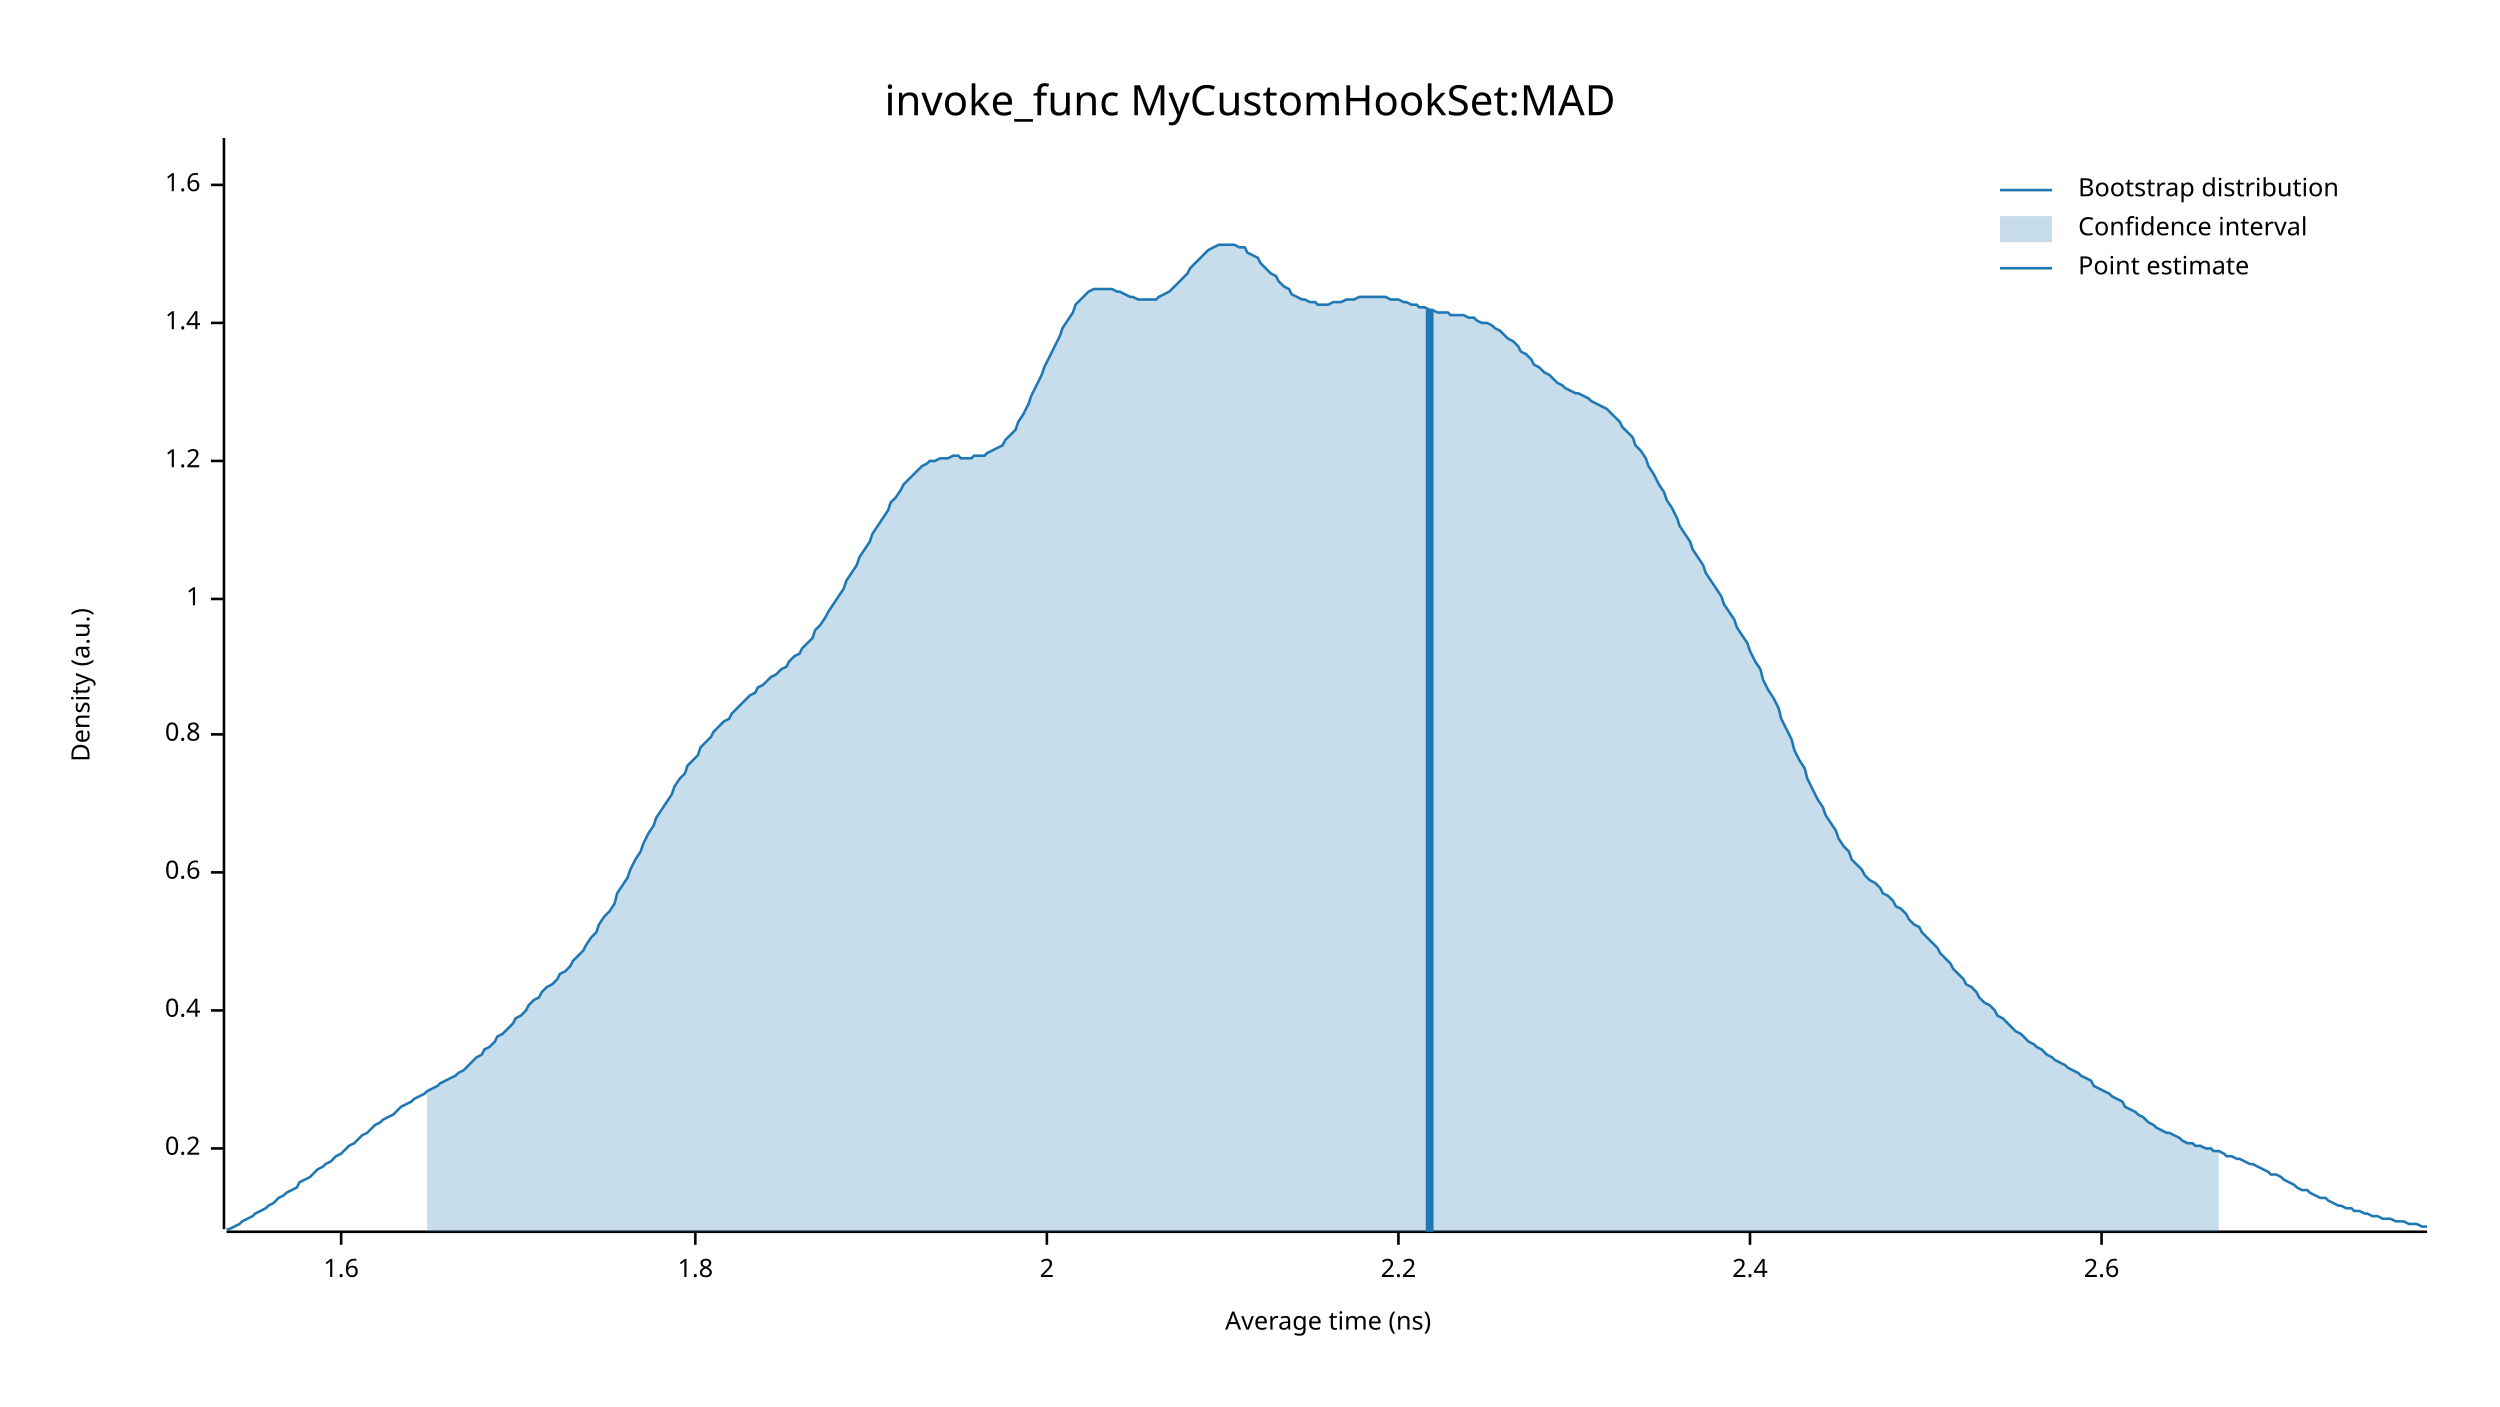
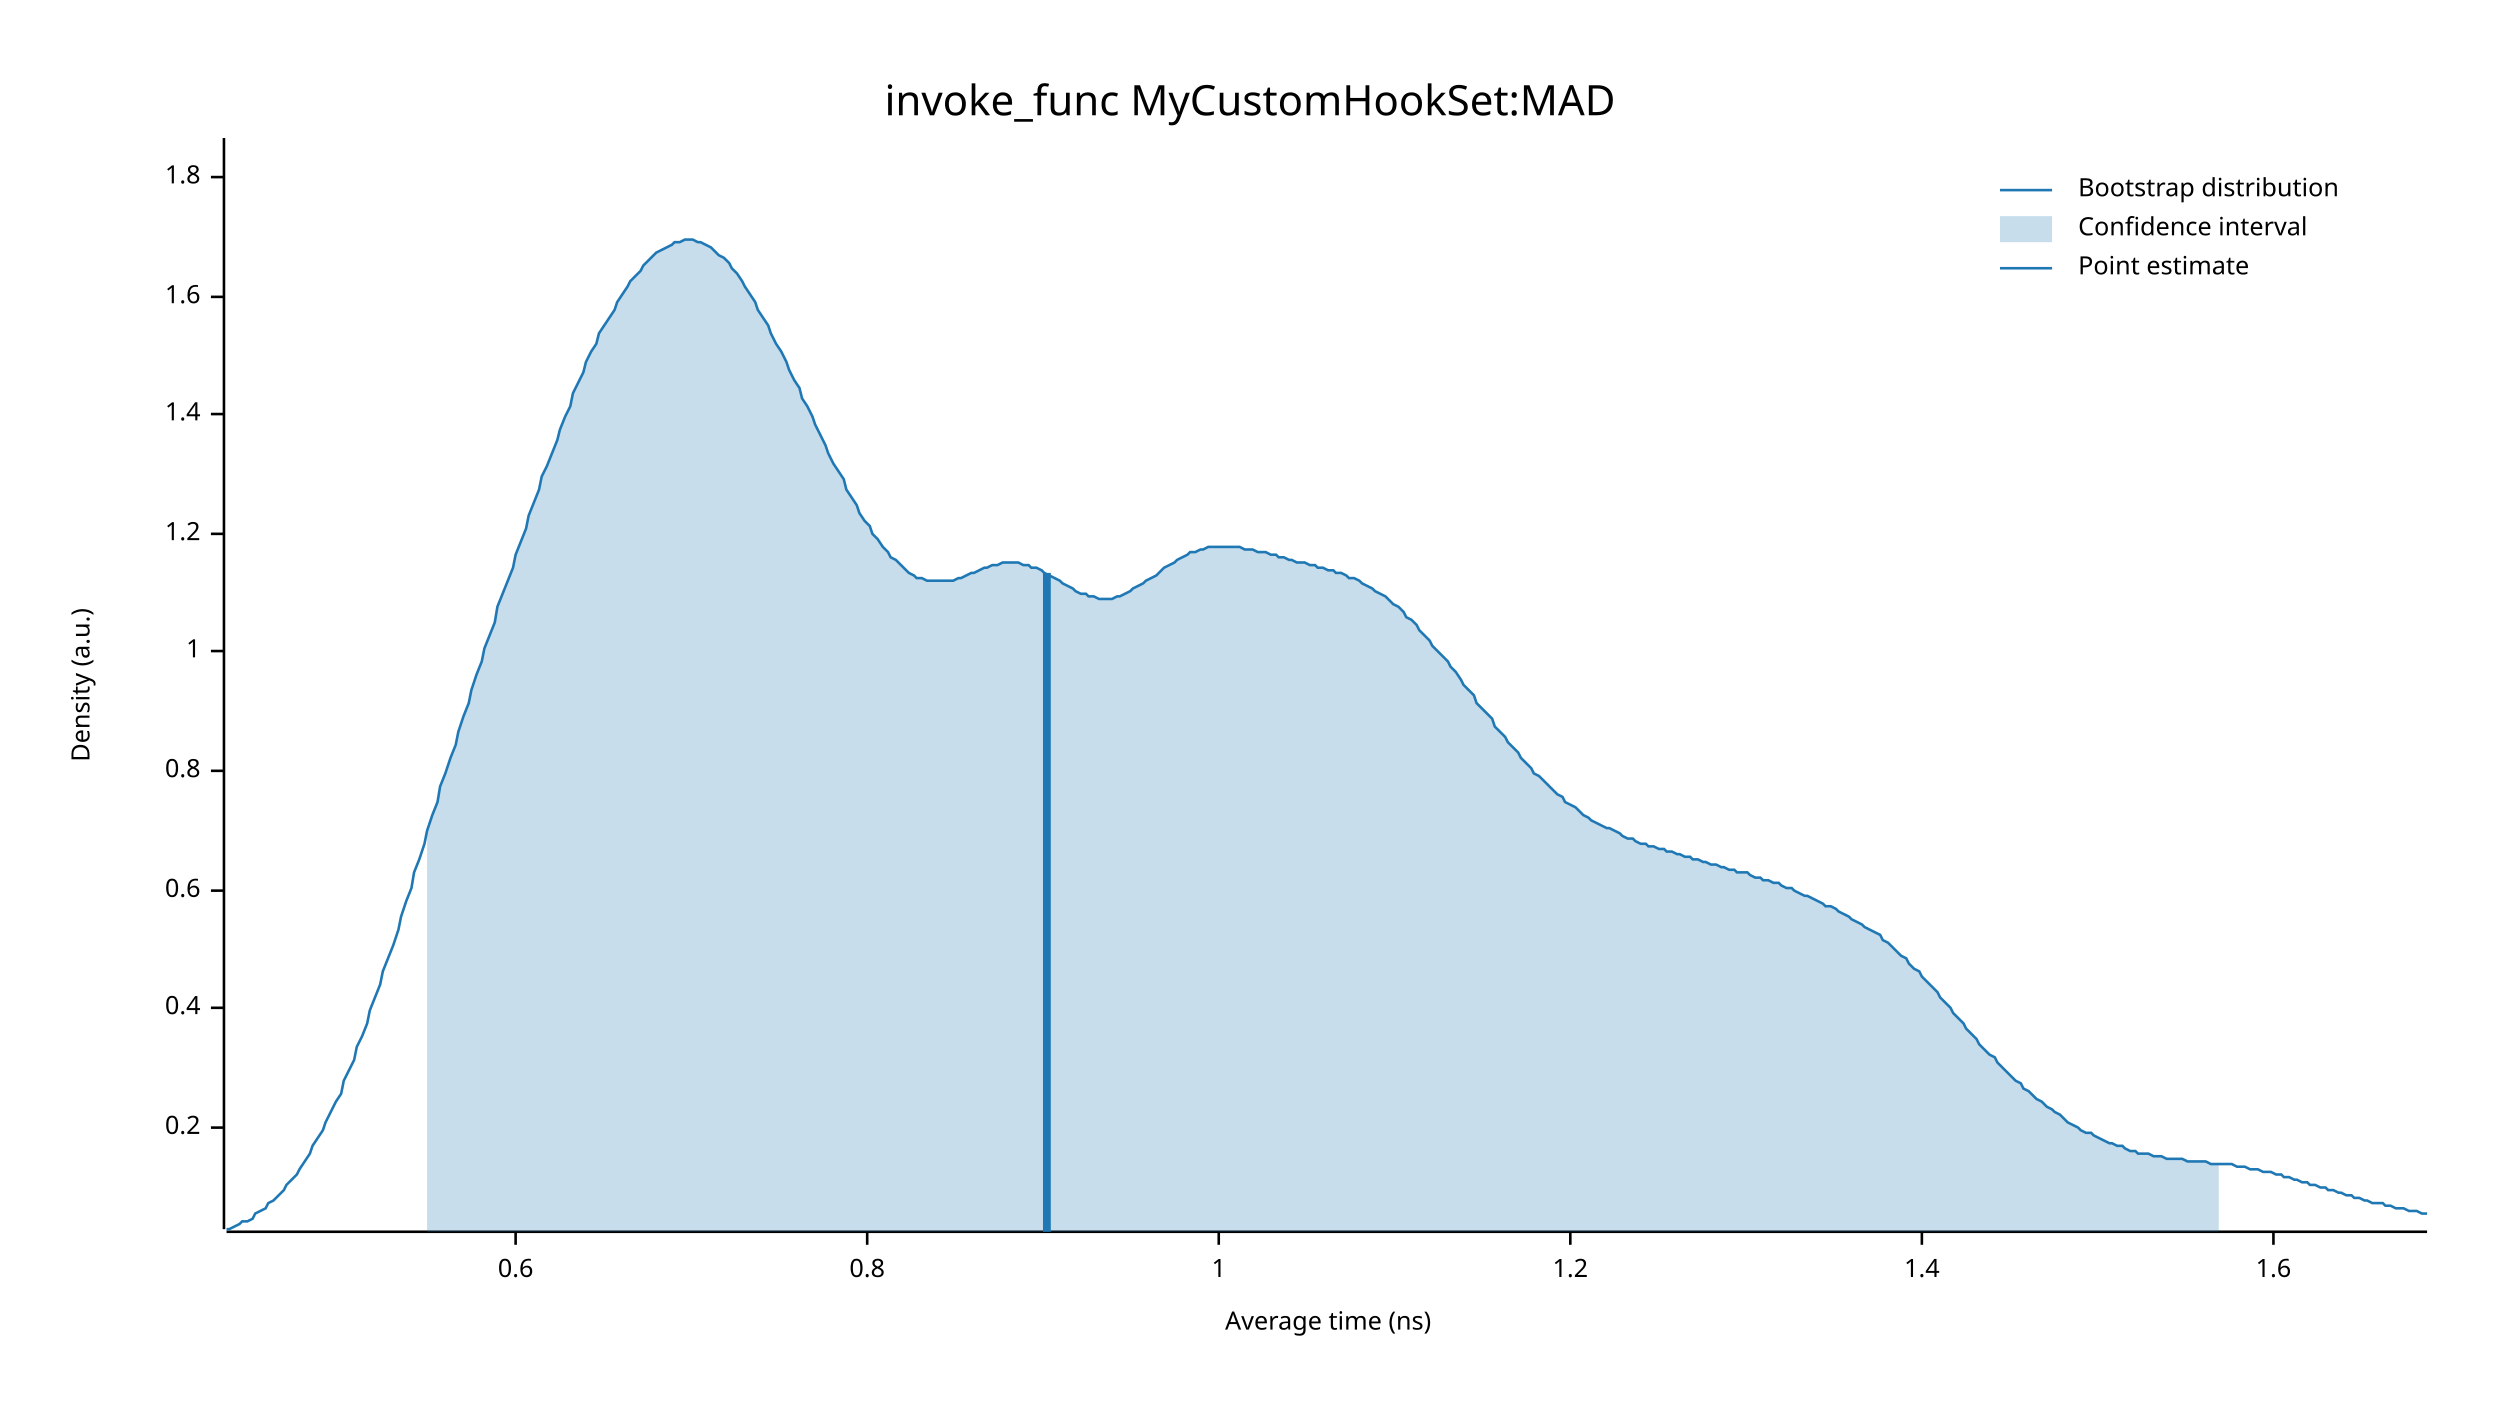
<svg xmlns="http://www.w3.org/2000/svg" width="960" height="540" viewBox="0 0 960 540">
  <text x="480" y="32" dy="0.76em" text-anchor="middle" font-family="sans-serif" font-size="16.129" opacity="1" fill="#000000">
invoke_func MyCustomHookSet:MAD
</text>
  <text x="27" y="263" dy="0.76em" text-anchor="middle" font-family="sans-serif" font-size="9.677" opacity="1" fill="#000000" transform="rotate(270, 27, 263)">
Density (a.u.)
</text>
  <text x="510" y="513" dy="-0.5ex" text-anchor="middle" font-family="sans-serif" font-size="9.677" opacity="1" fill="#000000">
Average time (ns)
</text>
  <polyline fill="none" opacity="1" stroke="#000000" stroke-width="1" points="86,53 86,472 " />
-   <text x="77" y="441" dy="0.5ex" text-anchor="end" font-family="sans-serif" font-size="9.677" opacity="1" fill="#000000">
+   <text x="77" y="433" dy="0.5ex" text-anchor="end" font-family="sans-serif" font-size="9.677" opacity="1" fill="#000000">
0.2
</text>
-   <polyline fill="none" opacity="1" stroke="#000000" stroke-width="1" points="81,441 86,441 " />
-   <text x="77" y="388" dy="0.5ex" text-anchor="end" font-family="sans-serif" font-size="9.677" opacity="1" fill="#000000">
+   <polyline fill="none" opacity="1" stroke="#000000" stroke-width="1" points="81,433 86,433 " />
+   <text x="77" y="387" dy="0.5ex" text-anchor="end" font-family="sans-serif" font-size="9.677" opacity="1" fill="#000000">
0.4
</text>
-   <polyline fill="none" opacity="1" stroke="#000000" stroke-width="1" points="81,388 86,388 " />
-   <text x="77" y="335" dy="0.5ex" text-anchor="end" font-family="sans-serif" font-size="9.677" opacity="1" fill="#000000">
+   <polyline fill="none" opacity="1" stroke="#000000" stroke-width="1" points="81,387 86,387 " />
+   <text x="77" y="342" dy="0.5ex" text-anchor="end" font-family="sans-serif" font-size="9.677" opacity="1" fill="#000000">
0.6
</text>
-   <polyline fill="none" opacity="1" stroke="#000000" stroke-width="1" points="81,335 86,335 " />
-   <text x="77" y="282" dy="0.5ex" text-anchor="end" font-family="sans-serif" font-size="9.677" opacity="1" fill="#000000">
+   <polyline fill="none" opacity="1" stroke="#000000" stroke-width="1" points="81,342 86,342 " />
+   <text x="77" y="296" dy="0.5ex" text-anchor="end" font-family="sans-serif" font-size="9.677" opacity="1" fill="#000000">
0.8
</text>
-   <polyline fill="none" opacity="1" stroke="#000000" stroke-width="1" points="81,282 86,282 " />
-   <text x="77" y="230" dy="0.5ex" text-anchor="end" font-family="sans-serif" font-size="9.677" opacity="1" fill="#000000">
+   <polyline fill="none" opacity="1" stroke="#000000" stroke-width="1" points="81,296 86,296 " />
+   <text x="77" y="250" dy="0.5ex" text-anchor="end" font-family="sans-serif" font-size="9.677" opacity="1" fill="#000000">
1
</text>
-   <polyline fill="none" opacity="1" stroke="#000000" stroke-width="1" points="81,230 86,230 " />
-   <text x="77" y="177" dy="0.5ex" text-anchor="end" font-family="sans-serif" font-size="9.677" opacity="1" fill="#000000">
+   <polyline fill="none" opacity="1" stroke="#000000" stroke-width="1" points="81,250 86,250 " />
+   <text x="77" y="205" dy="0.5ex" text-anchor="end" font-family="sans-serif" font-size="9.677" opacity="1" fill="#000000">
1.2
</text>
-   <polyline fill="none" opacity="1" stroke="#000000" stroke-width="1" points="81,177 86,177 " />
-   <text x="77" y="124" dy="0.5ex" text-anchor="end" font-family="sans-serif" font-size="9.677" opacity="1" fill="#000000">
+   <polyline fill="none" opacity="1" stroke="#000000" stroke-width="1" points="81,205 86,205 " />
+   <text x="77" y="159" dy="0.5ex" text-anchor="end" font-family="sans-serif" font-size="9.677" opacity="1" fill="#000000">
1.4
</text>
-   <polyline fill="none" opacity="1" stroke="#000000" stroke-width="1" points="81,124 86,124 " />
-   <text x="77" y="71" dy="0.5ex" text-anchor="end" font-family="sans-serif" font-size="9.677" opacity="1" fill="#000000">
+   <polyline fill="none" opacity="1" stroke="#000000" stroke-width="1" points="81,159 86,159 " />
+   <text x="77" y="114" dy="0.5ex" text-anchor="end" font-family="sans-serif" font-size="9.677" opacity="1" fill="#000000">
1.6
</text>
-   <polyline fill="none" opacity="1" stroke="#000000" stroke-width="1" points="81,71 86,71 " />
+   <polyline fill="none" opacity="1" stroke="#000000" stroke-width="1" points="81,114 86,114 " />
+   <text x="77" y="68" dy="0.5ex" text-anchor="end" font-family="sans-serif" font-size="9.677" opacity="1" fill="#000000">
+ 1.8
+ </text>
+   <polyline fill="none" opacity="1" stroke="#000000" stroke-width="1" points="81,68 86,68 " />
  <polyline fill="none" opacity="1" stroke="#000000" stroke-width="1" points="87,473 932,473 " />
-   <text x="131" y="483" dy="0.76em" text-anchor="middle" font-family="sans-serif" font-size="9.677" opacity="1" fill="#000000">
+   <text x="198" y="483" dy="0.76em" text-anchor="middle" font-family="sans-serif" font-size="9.677" opacity="1" fill="#000000">
+ 0.6
+ </text>
+   <polyline fill="none" opacity="1" stroke="#000000" stroke-width="1" points="198,473 198,478 " />
+   <text x="333" y="483" dy="0.76em" text-anchor="middle" font-family="sans-serif" font-size="9.677" opacity="1" fill="#000000">
+ 0.8
+ </text>
+   <polyline fill="none" opacity="1" stroke="#000000" stroke-width="1" points="333,473 333,478 " />
+   <text x="468" y="483" dy="0.76em" text-anchor="middle" font-family="sans-serif" font-size="9.677" opacity="1" fill="#000000">
+ 1
+ </text>
+   <polyline fill="none" opacity="1" stroke="#000000" stroke-width="1" points="468,473 468,478 " />
+   <text x="603" y="483" dy="0.76em" text-anchor="middle" font-family="sans-serif" font-size="9.677" opacity="1" fill="#000000">
+ 1.2
+ </text>
+   <polyline fill="none" opacity="1" stroke="#000000" stroke-width="1" points="603,473 603,478 " />
+   <text x="738" y="483" dy="0.76em" text-anchor="middle" font-family="sans-serif" font-size="9.677" opacity="1" fill="#000000">
+ 1.4
+ </text>
+   <polyline fill="none" opacity="1" stroke="#000000" stroke-width="1" points="738,473 738,478 " />
+   <text x="873" y="483" dy="0.76em" text-anchor="middle" font-family="sans-serif" font-size="9.677" opacity="1" fill="#000000">
1.6
</text>
-   <polyline fill="none" opacity="1" stroke="#000000" stroke-width="1" points="131,473 131,478 " />
-   <text x="267" y="483" dy="0.76em" text-anchor="middle" font-family="sans-serif" font-size="9.677" opacity="1" fill="#000000">
- 1.8
- </text>
-   <polyline fill="none" opacity="1" stroke="#000000" stroke-width="1" points="267,473 267,478 " />
-   <text x="402" y="483" dy="0.76em" text-anchor="middle" font-family="sans-serif" font-size="9.677" opacity="1" fill="#000000">
- 2
- </text>
-   <polyline fill="none" opacity="1" stroke="#000000" stroke-width="1" points="402,473 402,478 " />
-   <text x="537" y="483" dy="0.76em" text-anchor="middle" font-family="sans-serif" font-size="9.677" opacity="1" fill="#000000">
- 2.2
- </text>
-   <polyline fill="none" opacity="1" stroke="#000000" stroke-width="1" points="537,473 537,478 " />
-   <text x="672" y="483" dy="0.76em" text-anchor="middle" font-family="sans-serif" font-size="9.677" opacity="1" fill="#000000">
- 2.4
- </text>
-   <polyline fill="none" opacity="1" stroke="#000000" stroke-width="1" points="672,473 672,478 " />
-   <text x="807" y="483" dy="0.76em" text-anchor="middle" font-family="sans-serif" font-size="9.677" opacity="1" fill="#000000">
- 2.6
- </text>
-   <polyline fill="none" opacity="1" stroke="#000000" stroke-width="1" points="807,473 807,478 " />
-   <polyline fill="none" opacity="1" stroke="#1F78B4" stroke-width="1" points="87,472 88,472 90,471 92,470 93,469 95,468 97,467 98,466 100,465 102,464 103,463 105,462 107,460 109,459 110,458 112,457 114,456 115,454 117,453 119,452 120,451 122,449 124,448 125,447 127,446 129,444 131,443 132,442 134,440 136,439 137,438 139,436 141,435 142,434 144,432 146,431 147,430 149,429 151,428 153,426 154,425 156,424 158,423 159,422 161,421 163,420 164,419 166,418 168,417 169,416 171,415 173,414 175,413 176,412 178,411 180,409 181,408 183,406 185,405 186,403 188,402 190,400 191,398 193,397 195,395 197,393 198,391 200,390 202,388 203,386 205,384 207,383 208,381 210,379 212,378 214,376 215,374 217,373 219,371 220,369 222,367 224,365 225,363 227,360 229,358 230,355 232,352 234,350 236,347 237,343 239,340 241,337 242,334 244,330 246,327 247,324 249,320 251,317 252,314 254,311 256,308 258,305 259,302 261,299 263,297 264,294 266,292 268,290 269,287 271,285 273,283 274,281 276,279 278,277 280,276 281,274 283,272 285,270 286,269 288,267 290,266 291,264 293,263 295,261 296,260 298,259 300,257 302,256 303,254 305,252 307,251 308,249 310,247 312,245 313,242 315,240 317,237 318,235 320,232 322,229 324,226 325,223 327,220 329,217 330,214 332,211 334,208 335,205 337,202 339,199 341,196 342,193 344,191 346,188 347,186 349,184 351,182 352,181 354,179 356,178 357,177 359,177 361,176 363,176 364,176 366,175 368,175 369,176 371,176 373,176 374,175 376,175 378,175 379,174 381,173 383,172 385,171 386,169 388,167 390,165 391,162 393,159 395,155 396,152 398,148 400,144 401,141 403,137 405,133 407,129 408,126 410,123 412,120 413,117 415,115 417,113 418,112 420,111 422,111 423,111 425,111 427,111 429,112 430,112 432,113 434,114 435,114 437,115 439,115 440,115 442,115 444,115 445,114 447,113 449,112 451,110 452,109 454,107 456,105 457,103 459,101 461,99 462,98 464,96 466,95 468,94 469,94 471,94 473,94 474,94 476,95 478,95 479,97 481,98 483,99 484,101 486,103 488,105 490,106 491,108 493,110 495,111 496,113 498,114 500,115 501,115 503,116 505,116 506,117 508,117 510,117 512,116 513,116 515,116 517,115 518,115 520,115 522,114 523,114 525,114 527,114 528,114 530,114 532,114 534,115 535,115 537,115 539,116 540,116 542,117 544,117 545,118 547,118 549,119 550,119 552,120 554,120 556,120 557,121 559,121 561,121 562,121 564,122 566,122 567,123 569,124 571,124 573,125 574,126 576,127 578,129 579,130 581,131 583,133 584,135 586,136 588,138 589,140 591,141 593,143 595,144 596,145 598,147 600,148 601,149 603,150 605,151 606,151 608,152 610,153 611,154 613,155 615,156 617,157 618,158 620,160 622,162 623,164 625,166 627,168 628,171 630,173 632,176 633,179 635,182 637,186 639,189 640,192 642,195 644,199 645,202 647,205 649,208 650,211 652,214 654,217 655,220 657,223 659,226 661,229 662,232 664,235 666,238 667,241 669,244 671,247 672,250 674,254 676,257 677,261 679,265 681,268 683,272 684,276 686,280 688,284 689,288 691,292 693,295 694,299 696,303 698,307 700,310 701,313 703,316 705,319 706,322 708,325 710,327 711,330 713,332 715,334 716,336 718,338 720,339 722,341 723,343 725,344 727,346 728,348 730,349 732,351 733,353 735,355 737,356 738,358 740,360 742,362 744,364 745,366 747,368 749,370 750,372 752,374 754,376 755,378 757,379 759,381 760,383 762,385 764,386 766,388 767,390 769,391 771,393 772,394 774,396 776,397 777,398 779,400 781,401 782,402 784,403 786,405 788,406 789,407 791,408 793,409 794,410 796,411 798,412 799,413 801,414 803,415 804,417 806,418 808,419 810,420 811,421 813,422 815,423 816,425 818,426 820,427 821,428 823,429 825,431 827,432 828,433 830,434 832,435 833,435 835,436 837,437 838,438 840,439 842,439 843,440 845,440 847,441 849,441 850,442 852,442 854,443 855,444 857,444 859,445 860,445 862,446 864,447 865,447 867,448 869,449 871,450 872,451 874,451 876,452 877,453 879,454 881,455 882,456 884,457 886,457 887,458 889,459 891,460 893,460 894,461 896,462 898,463 899,463 901,464 903,464 904,465 906,465 908,466 909,466 911,467 913,467 915,468 916,468 918,468 920,469 921,469 923,469 925,470 926,470 928,470 930,471 932,471 " />
-   <polygon opacity="0.25" fill="#1F78B4" points="164,419 166,418 168,417 169,416 171,415 173,414 175,413 176,412 178,411 180,409 181,408 183,406 185,405 186,403 188,402 190,400 191,398 193,397 195,395 197,393 198,391 200,390 202,388 203,386 205,384 207,383 208,381 210,379 212,378 214,376 215,374 217,373 219,371 220,369 222,367 224,365 225,363 227,360 229,358 230,355 232,352 234,350 236,347 237,343 239,340 241,337 242,334 244,330 246,327 247,324 249,320 251,317 252,314 254,311 256,308 258,305 259,302 261,299 263,297 264,294 266,292 268,290 269,287 271,285 273,283 274,281 276,279 278,277 280,276 281,274 283,272 285,270 286,269 288,267 290,266 291,264 293,263 295,261 296,260 298,259 300,257 302,256 303,254 305,252 307,251 308,249 310,247 312,245 313,242 315,240 317,237 318,235 320,232 322,229 324,226 325,223 327,220 329,217 330,214 332,211 334,208 335,205 337,202 339,199 341,196 342,193 344,191 346,188 347,186 349,184 351,182 352,181 354,179 356,178 357,177 359,177 361,176 363,176 364,176 366,175 368,175 369,176 371,176 373,176 374,175 376,175 378,175 379,174 381,173 383,172 385,171 386,169 388,167 390,165 391,162 393,159 395,155 396,152 398,148 400,144 401,141 403,137 405,133 407,129 408,126 410,123 412,120 413,117 415,115 417,113 418,112 420,111 422,111 423,111 425,111 427,111 429,112 430,112 432,113 434,114 435,114 437,115 439,115 440,115 442,115 444,115 445,114 447,113 449,112 451,110 452,109 454,107 456,105 457,103 459,101 461,99 462,98 464,96 466,95 468,94 469,94 471,94 473,94 474,94 476,95 478,95 479,97 481,98 483,99 484,101 486,103 488,105 490,106 491,108 493,110 495,111 496,113 498,114 500,115 501,115 503,116 505,116 506,117 508,117 510,117 512,116 513,116 515,116 517,115 518,115 520,115 522,114 523,114 525,114 527,114 528,114 530,114 532,114 534,115 535,115 537,115 539,116 540,116 542,117 544,117 545,118 547,118 549,119 550,119 552,120 554,120 556,120 557,121 559,121 561,121 562,121 564,122 566,122 567,123 569,124 571,124 573,125 574,126 576,127 578,129 579,130 581,131 583,133 584,135 586,136 588,138 589,140 591,141 593,143 595,144 596,145 598,147 600,148 601,149 603,150 605,151 606,151 608,152 610,153 611,154 613,155 615,156 617,157 618,158 620,160 622,162 623,164 625,166 627,168 628,171 630,173 632,176 633,179 635,182 637,186 639,189 640,192 642,195 644,199 645,202 647,205 649,208 650,211 652,214 654,217 655,220 657,223 659,226 661,229 662,232 664,235 666,238 667,241 669,244 671,247 672,250 674,254 676,257 677,261 679,265 681,268 683,272 684,276 686,280 688,284 689,288 691,292 693,295 694,299 696,303 698,307 700,310 701,313 703,316 705,319 706,322 708,325 710,327 711,330 713,332 715,334 716,336 718,338 720,339 722,341 723,343 725,344 727,346 728,348 730,349 732,351 733,353 735,355 737,356 738,358 740,360 742,362 744,364 745,366 747,368 749,370 750,372 752,374 754,376 755,378 757,379 759,381 760,383 762,385 764,386 766,388 767,390 769,391 771,393 772,394 774,396 776,397 777,398 779,400 781,401 782,402 784,403 786,405 788,406 789,407 791,408 793,409 794,410 796,411 798,412 799,413 801,414 803,415 804,417 806,418 808,419 810,420 811,421 813,422 815,423 816,425 818,426 820,427 821,428 823,429 825,431 827,432 828,433 830,434 832,435 833,435 835,436 837,437 838,438 840,439 842,439 843,440 845,440 847,441 849,441 850,442 852,442 852,473 164,473 " />
-   <polyline fill="none" opacity="1" stroke="#1F78B4" stroke-width="3" points="549,473 549,119 " />
+   <polyline fill="none" opacity="1" stroke="#000000" stroke-width="1" points="873,473 873,478 " />
+   <polyline fill="none" opacity="1" stroke="#1F78B4" stroke-width="1" points="87,472 88,472 90,471 92,470 93,469 95,469 97,468 98,466 100,465 102,464 103,462 105,461 107,459 109,457 110,455 112,453 114,451 115,449 117,446 119,443 120,440 122,437 124,434 125,431 127,427 129,423 131,420 132,415 134,411 136,407 137,402 139,398 141,393 142,388 144,383 146,378 147,373 149,368 151,363 153,357 154,352 156,346 158,341 159,335 161,330 163,324 164,319 166,313 168,308 169,302 171,297 173,291 175,286 176,281 178,275 180,270 181,265 183,259 185,254 186,249 188,244 190,239 191,233 193,228 195,223 197,218 198,213 200,208 202,203 203,198 205,193 207,188 208,183 210,179 212,174 214,169 215,165 217,160 219,156 220,151 222,147 224,143 225,139 227,135 229,132 230,128 232,125 234,122 236,119 237,116 239,113 241,110 242,108 244,106 246,104 247,102 249,100 251,98 252,97 254,96 256,95 258,94 259,93 261,93 263,92 264,92 266,92 268,93 269,93 271,94 273,95 274,96 276,98 278,99 280,101 281,103 283,105 285,108 286,110 288,113 290,116 291,119 293,122 295,125 296,128 298,132 300,135 302,139 303,142 305,146 307,149 308,153 310,156 312,160 313,163 315,167 317,171 318,174 320,178 322,181 324,184 325,188 327,191 329,194 330,197 332,200 334,202 335,205 337,207 339,210 341,212 342,214 344,215 346,217 347,218 349,220 351,221 352,222 354,222 356,223 357,223 359,223 361,223 363,223 364,223 366,223 368,222 369,222 371,221 373,220 374,220 376,219 378,218 379,218 381,217 383,217 385,216 386,216 388,216 390,216 391,216 393,217 395,217 396,218 398,218 400,219 401,220 403,221 405,222 407,223 408,224 410,225 412,226 413,227 415,228 417,228 418,229 420,229 422,230 423,230 425,230 427,230 429,229 430,229 432,228 434,227 435,226 437,225 439,224 440,223 442,222 444,221 445,220 447,218 449,217 451,216 452,215 454,214 456,213 457,212 459,212 461,211 462,211 464,210 466,210 468,210 469,210 471,210 473,210 474,210 476,210 478,211 479,211 481,211 483,212 484,212 486,212 488,213 490,213 491,214 493,214 495,215 496,215 498,216 500,216 501,216 503,217 505,217 506,218 508,218 510,219 512,219 513,220 515,220 517,221 518,222 520,222 522,223 523,224 525,225 527,226 528,227 530,228 532,229 534,231 535,232 537,233 539,235 540,237 542,238 544,240 545,242 547,244 549,246 550,248 552,250 554,252 556,254 557,256 559,258 561,261 562,263 564,265 566,267 567,270 569,272 571,274 573,276 574,279 576,281 578,283 579,285 581,287 583,289 584,291 586,293 588,295 589,297 591,298 593,300 595,302 596,303 598,305 600,306 601,308 603,309 605,310 606,311 608,313 610,314 611,315 613,316 615,317 617,318 618,318 620,319 622,320 623,321 625,322 627,322 628,323 630,324 632,324 633,325 635,325 637,326 639,326 640,327 642,327 644,328 645,328 647,329 649,329 650,330 652,330 654,331 655,331 657,332 659,332 661,333 662,333 664,334 666,334 667,335 669,335 671,335 672,336 674,337 676,337 677,338 679,338 681,339 683,339 684,340 686,341 688,341 689,342 691,343 693,344 694,344 696,345 698,346 700,347 701,348 703,348 705,349 706,350 708,351 710,352 711,353 713,354 715,355 716,356 718,357 720,358 722,359 723,361 725,362 727,364 728,365 730,367 732,368 733,370 735,372 737,373 738,375 740,377 742,379 744,381 745,383 747,385 749,387 750,389 752,391 754,393 755,395 757,397 759,399 760,401 762,403 764,405 766,406 767,408 769,410 771,412 772,413 774,415 776,416 777,418 779,419 781,421 782,422 784,423 786,425 788,426 789,427 791,428 793,430 794,431 796,432 798,433 799,434 801,435 803,435 804,436 806,437 808,438 810,439 811,439 813,440 815,440 816,441 818,442 820,442 821,443 823,443 825,443 827,444 828,444 830,444 832,445 833,445 835,445 837,445 838,445 840,446 842,446 843,446 845,446 847,446 849,447 850,447 852,447 854,447 855,447 857,447 859,448 860,448 862,448 864,449 865,449 867,449 869,450 871,450 872,450 874,451 876,451 877,452 879,452 881,453 882,453 884,454 886,454 887,455 889,455 891,456 893,456 894,457 896,457 898,458 899,458 901,459 903,459 904,460 906,460 908,461 909,461 911,462 913,462 915,462 916,463 918,463 920,464 921,464 923,464 925,465 926,465 928,465 930,466 932,466 " />
+   <polygon opacity="0.25" fill="#1F78B4" points="164,319 166,313 168,308 169,302 171,297 173,291 175,286 176,281 178,275 180,270 181,265 183,259 185,254 186,249 188,244 190,239 191,233 193,228 195,223 197,218 198,213 200,208 202,203 203,198 205,193 207,188 208,183 210,179 212,174 214,169 215,165 217,160 219,156 220,151 222,147 224,143 225,139 227,135 229,132 230,128 232,125 234,122 236,119 237,116 239,113 241,110 242,108 244,106 246,104 247,102 249,100 251,98 252,97 254,96 256,95 258,94 259,93 261,93 263,92 264,92 266,92 268,93 269,93 271,94 273,95 274,96 276,98 278,99 280,101 281,103 283,105 285,108 286,110 288,113 290,116 291,119 293,122 295,125 296,128 298,132 300,135 302,139 303,142 305,146 307,149 308,153 310,156 312,160 313,163 315,167 317,171 318,174 320,178 322,181 324,184 325,188 327,191 329,194 330,197 332,200 334,202 335,205 337,207 339,210 341,212 342,214 344,215 346,217 347,218 349,220 351,221 352,222 354,222 356,223 357,223 359,223 361,223 363,223 364,223 366,223 368,222 369,222 371,221 373,220 374,220 376,219 378,218 379,218 381,217 383,217 385,216 386,216 388,216 390,216 391,216 393,217 395,217 396,218 398,218 400,219 401,220 403,221 405,222 407,223 408,224 410,225 412,226 413,227 415,228 417,228 418,229 420,229 422,230 423,230 425,230 427,230 429,229 430,229 432,228 434,227 435,226 437,225 439,224 440,223 442,222 444,221 445,220 447,218 449,217 451,216 452,215 454,214 456,213 457,212 459,212 461,211 462,211 464,210 466,210 468,210 469,210 471,210 473,210 474,210 476,210 478,211 479,211 481,211 483,212 484,212 486,212 488,213 490,213 491,214 493,214 495,215 496,215 498,216 500,216 501,216 503,217 505,217 506,218 508,218 510,219 512,219 513,220 515,220 517,221 518,222 520,222 522,223 523,224 525,225 527,226 528,227 530,228 532,229 534,231 535,232 537,233 539,235 540,237 542,238 544,240 545,242 547,244 549,246 550,248 552,250 554,252 556,254 557,256 559,258 561,261 562,263 564,265 566,267 567,270 569,272 571,274 573,276 574,279 576,281 578,283 579,285 581,287 583,289 584,291 586,293 588,295 589,297 591,298 593,300 595,302 596,303 598,305 600,306 601,308 603,309 605,310 606,311 608,313 610,314 611,315 613,316 615,317 617,318 618,318 620,319 622,320 623,321 625,322 627,322 628,323 630,324 632,324 633,325 635,325 637,326 639,326 640,327 642,327 644,328 645,328 647,329 649,329 650,330 652,330 654,331 655,331 657,332 659,332 661,333 662,333 664,334 666,334 667,335 669,335 671,335 672,336 674,337 676,337 677,338 679,338 681,339 683,339 684,340 686,341 688,341 689,342 691,343 693,344 694,344 696,345 698,346 700,347 701,348 703,348 705,349 706,350 708,351 710,352 711,353 713,354 715,355 716,356 718,357 720,358 722,359 723,361 725,362 727,364 728,365 730,367 732,368 733,370 735,372 737,373 738,375 740,377 742,379 744,381 745,383 747,385 749,387 750,389 752,391 754,393 755,395 757,397 759,399 760,401 762,403 764,405 766,406 767,408 769,410 771,412 772,413 774,415 776,416 777,418 779,419 781,421 782,422 784,423 786,425 788,426 789,427 791,428 793,430 794,431 796,432 798,433 799,434 801,435 803,435 804,436 806,437 808,438 810,439 811,439 813,440 815,440 816,441 818,442 820,442 821,443 823,443 825,443 827,444 828,444 830,444 832,445 833,445 835,445 837,445 838,445 840,446 842,446 843,446 845,446 847,446 849,447 850,447 852,447 852,473 164,473 " />
+   <polyline fill="none" opacity="1" stroke="#1F78B4" stroke-width="3" points="402,473 402,220 " />
  <text x="798" y="68" dy="0.76em" text-anchor="start" font-family="sans-serif" font-size="9.677" opacity="1" fill="#000000">
Bootstrap distribution
</text>
  <text x="798" y="83" dy="0.76em" text-anchor="start" font-family="sans-serif" font-size="9.677" opacity="1" fill="#000000">
Confidence interval
</text>
  <text x="798" y="98" dy="0.76em" text-anchor="start" font-family="sans-serif" font-size="9.677" opacity="1" fill="#000000">
Point estimate
</text>
  <polyline fill="none" opacity="1" stroke="#1F78B4" stroke-width="1" points="768,73 788,73 " />
  <rect x="768" y="83" width="20" height="10" opacity="0.25" fill="#1F78B4" stroke="none" />
  <polyline fill="none" opacity="1" stroke="#1F78B4" stroke-width="1" points="768,103 788,103 " />
</svg>
